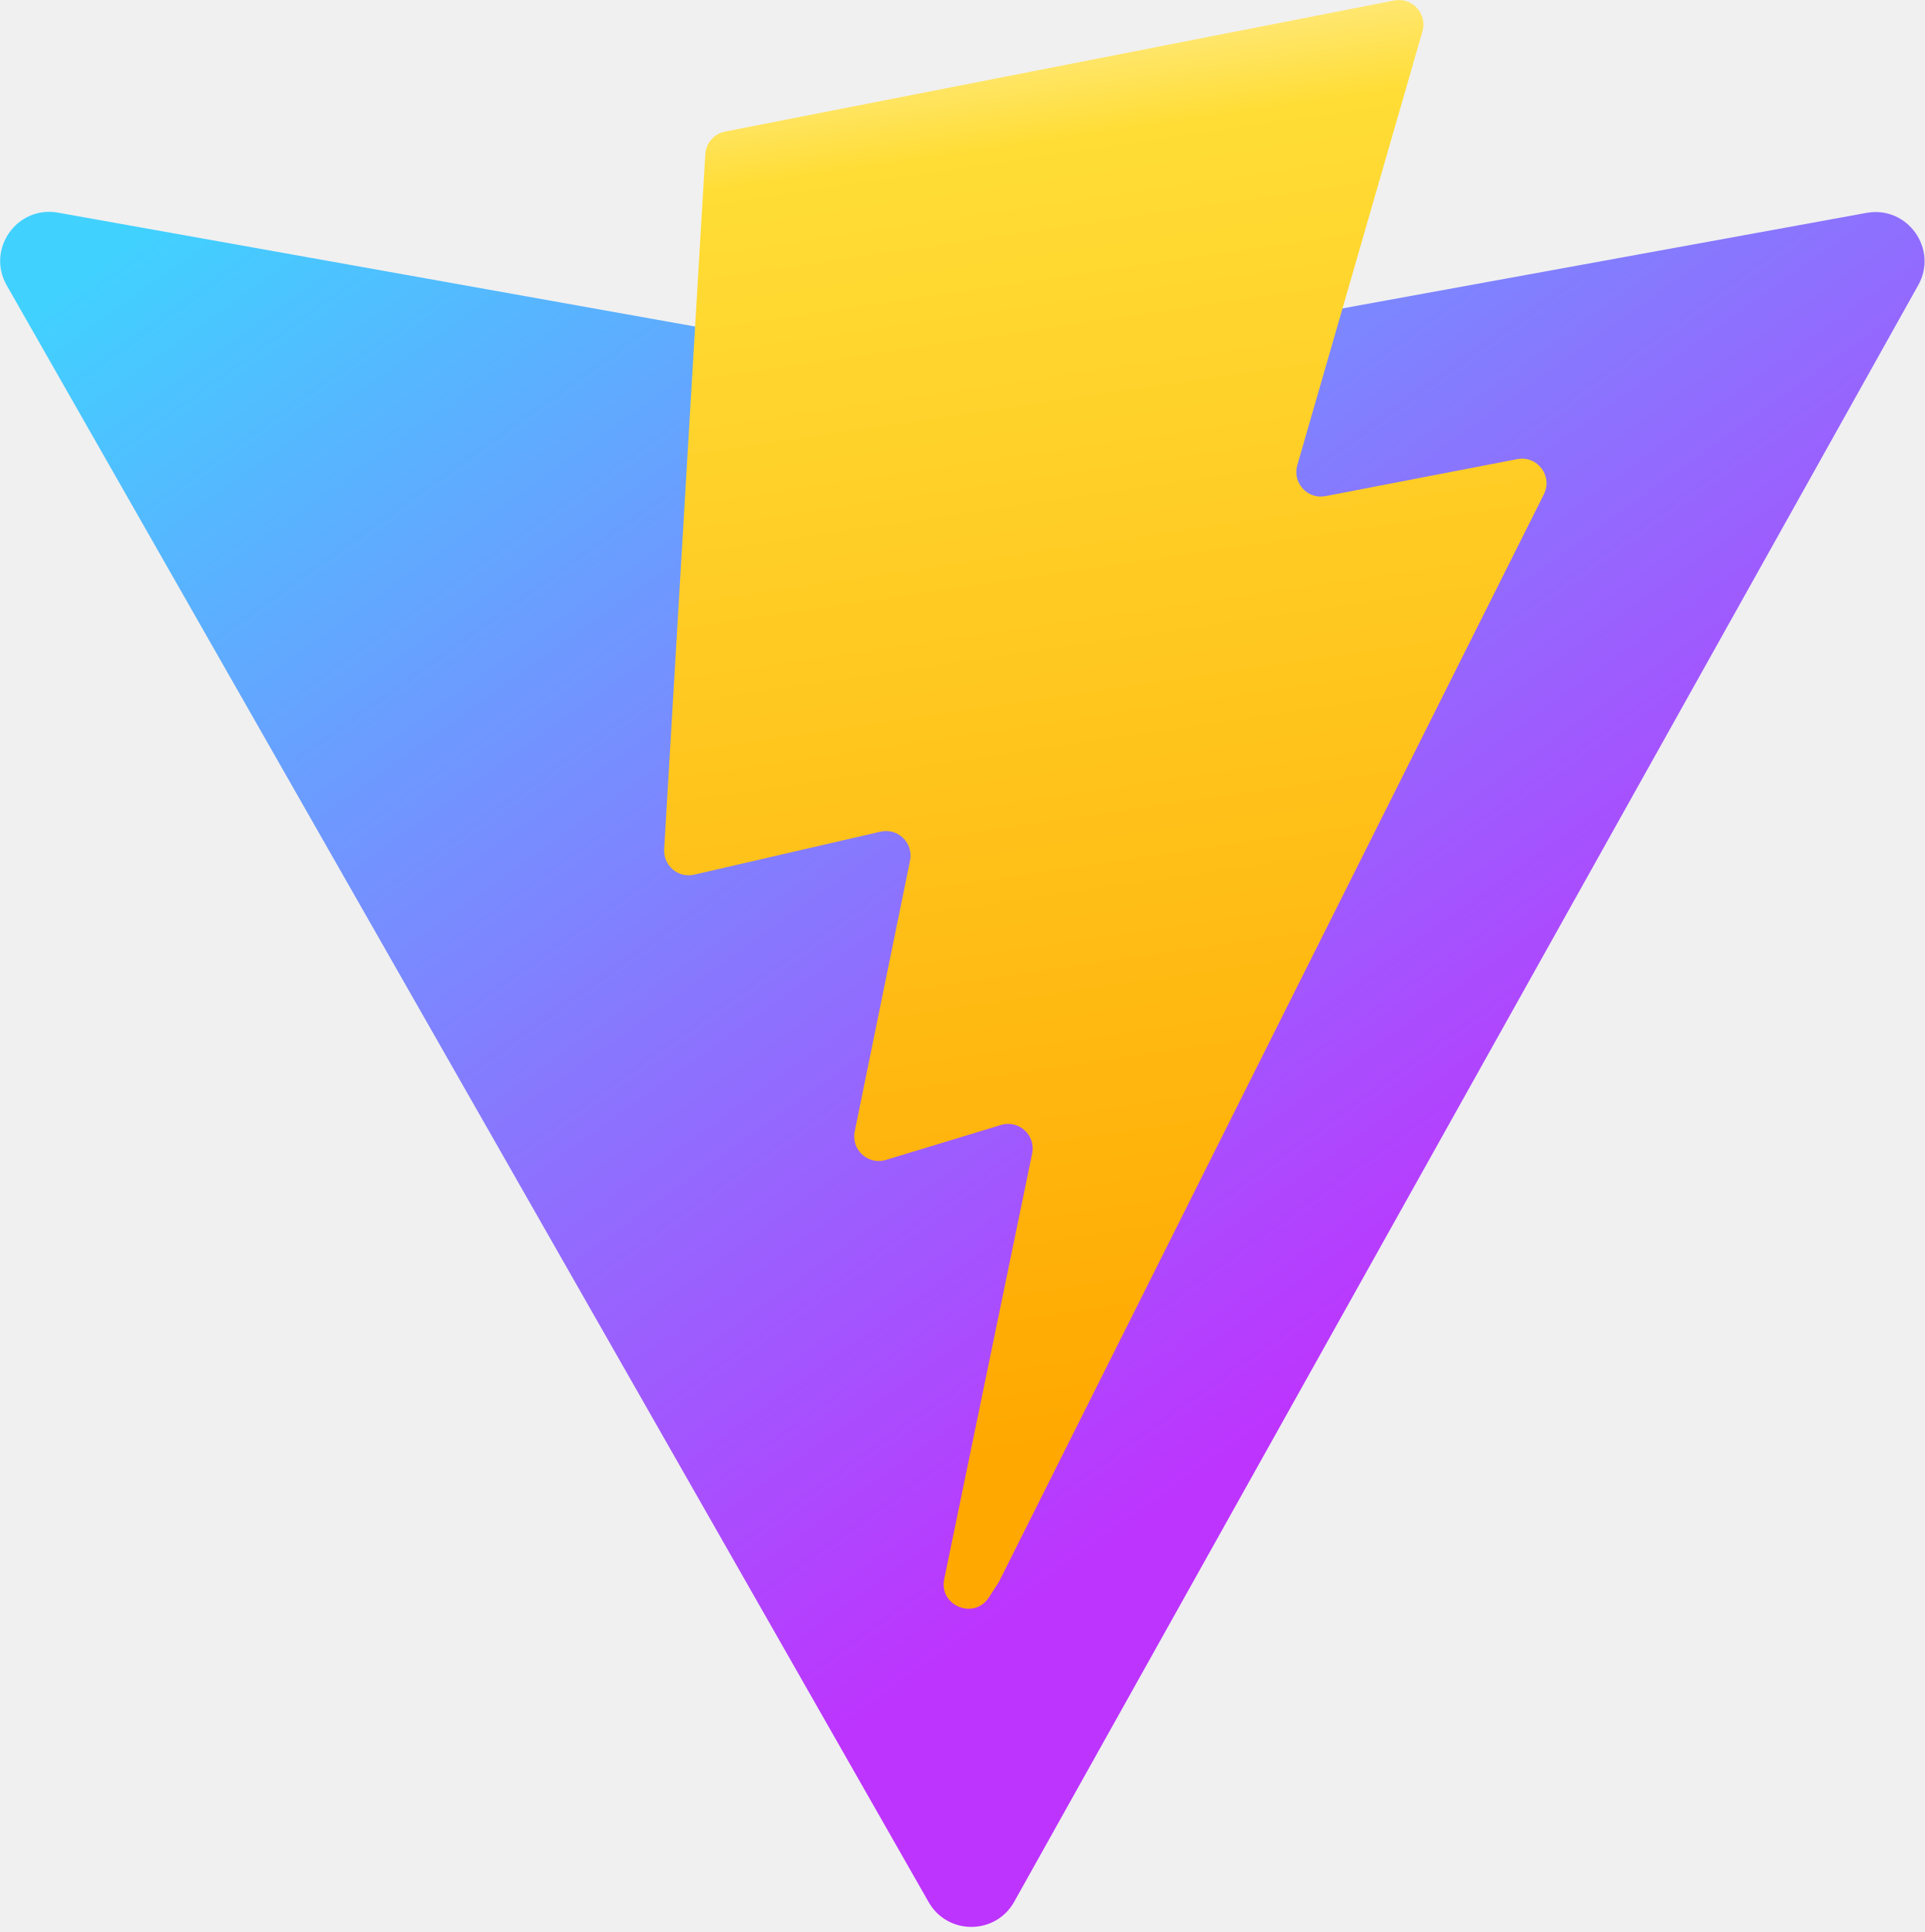
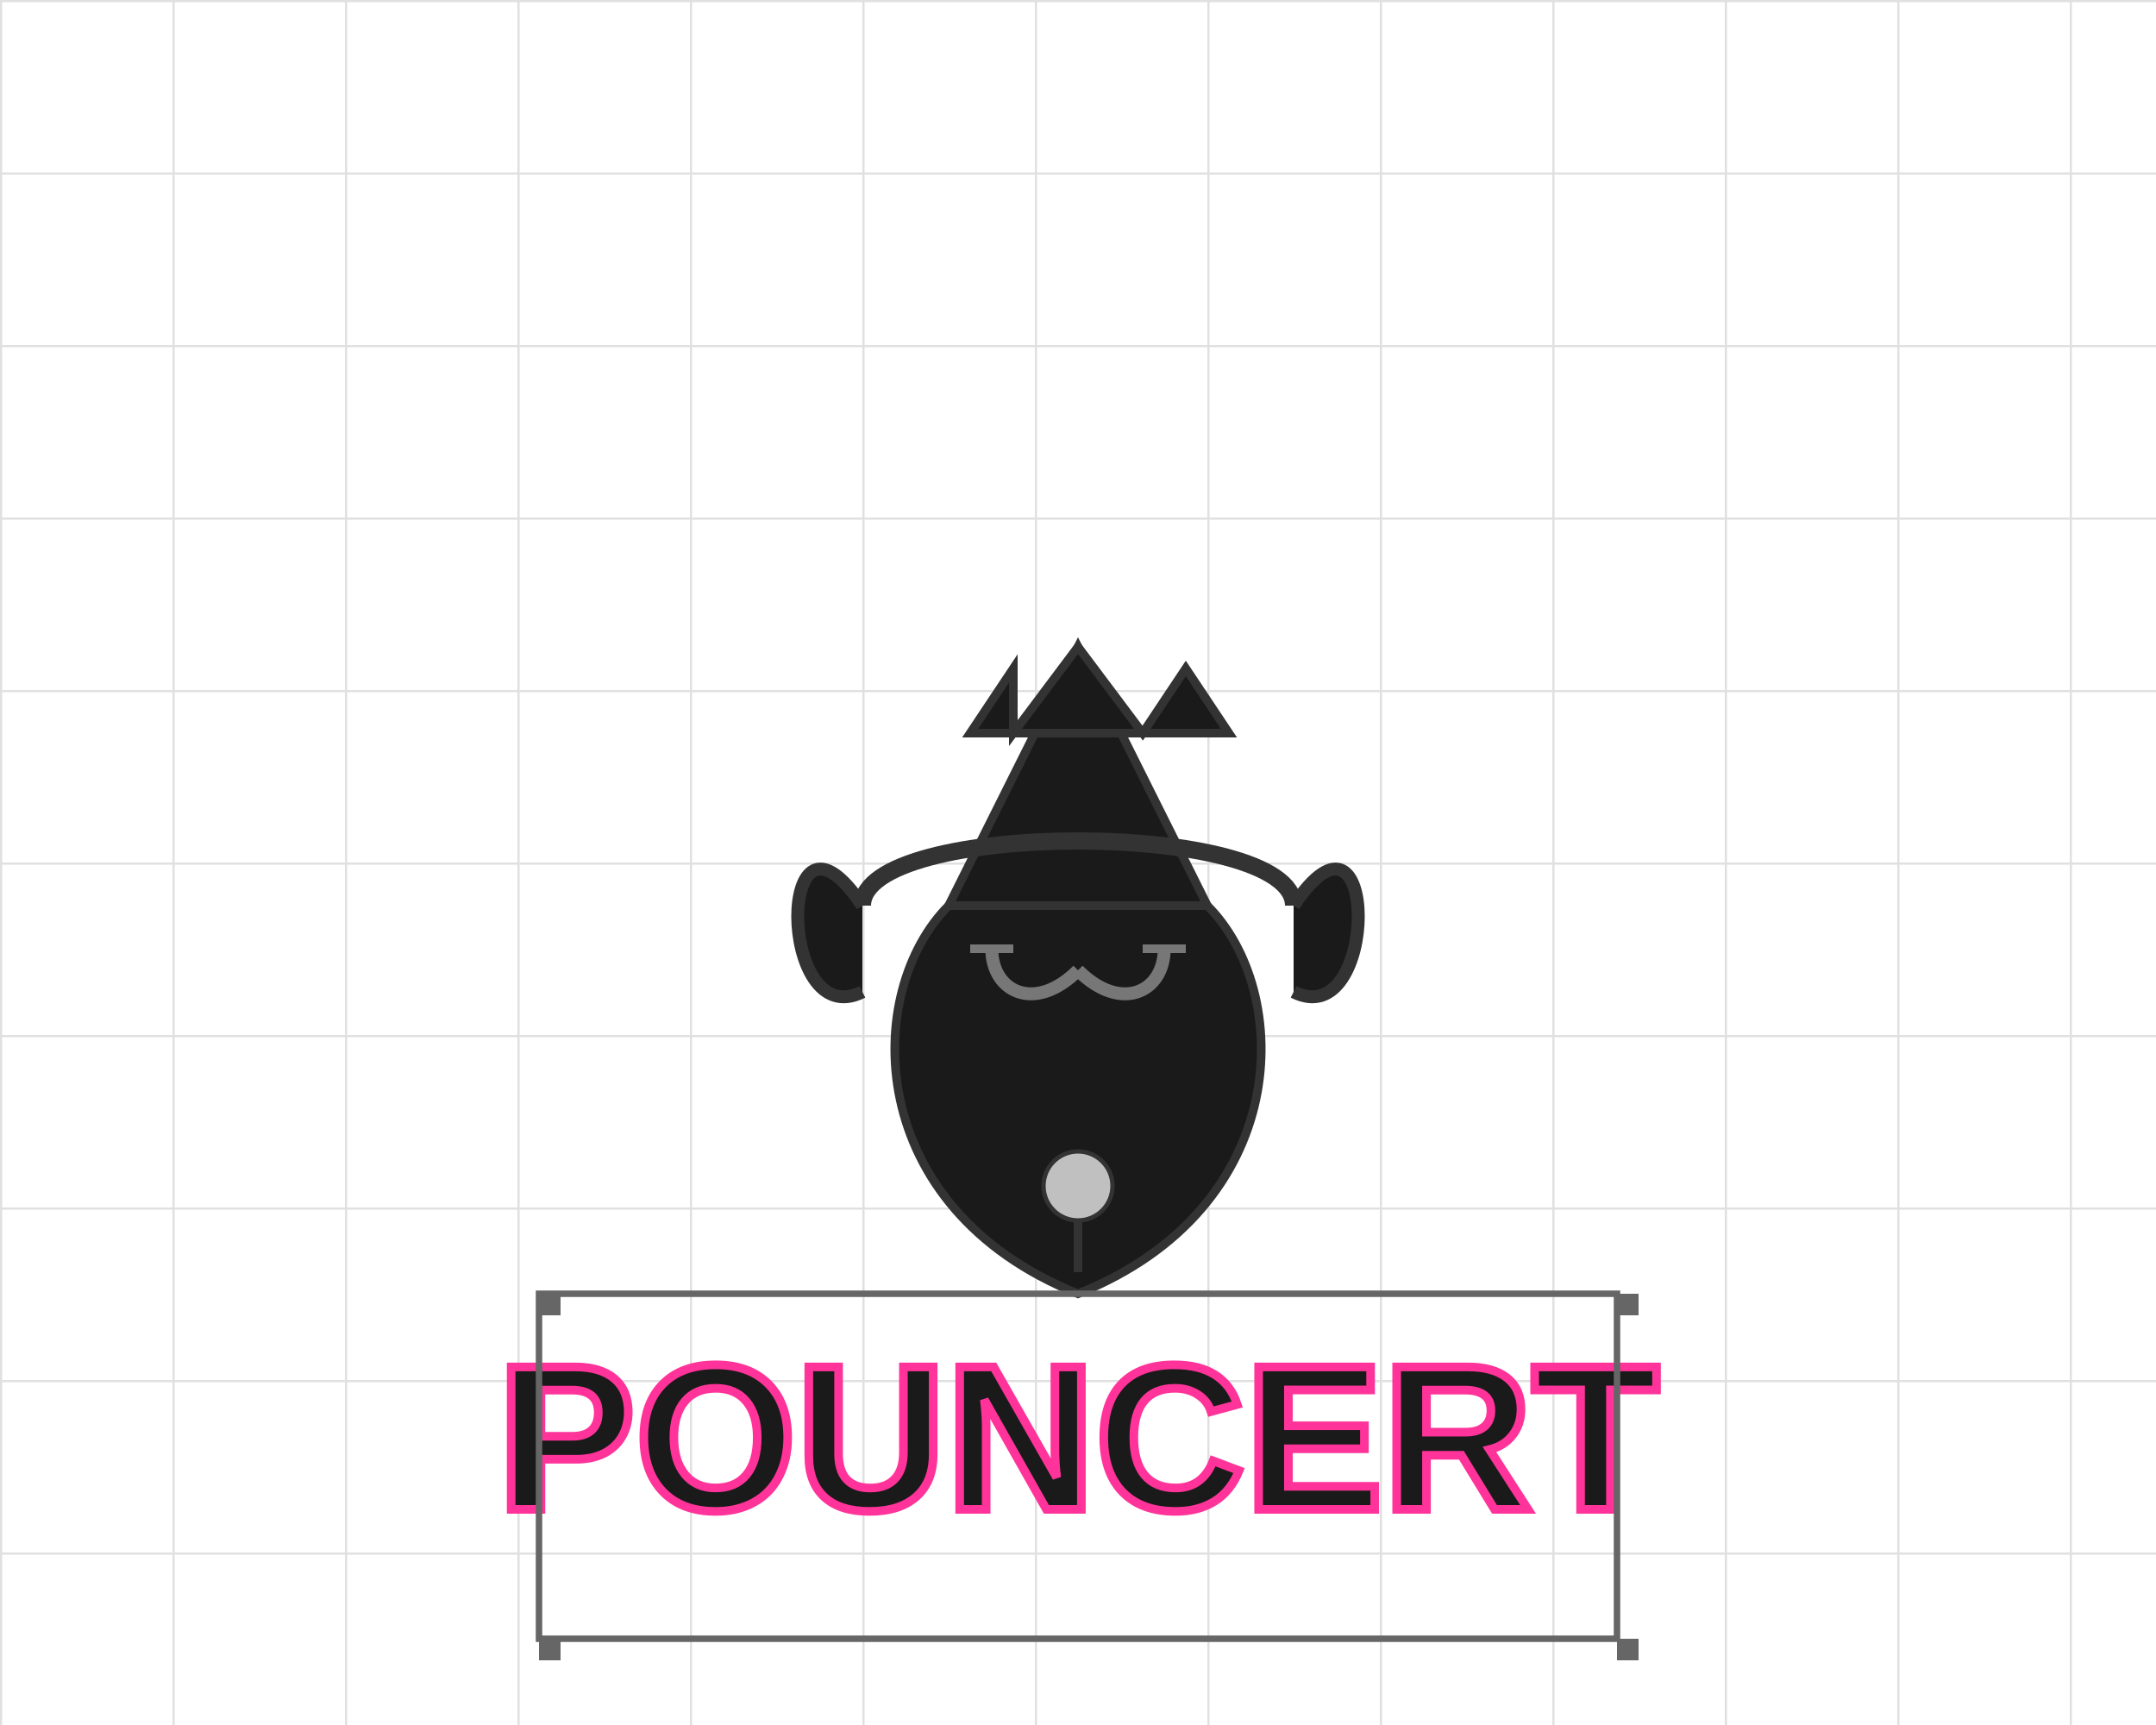
- <svg xmlns="http://www.w3.org/2000/svg" aria-hidden="true" role="img" class="iconify iconify--logos" width="31.88" height="32" preserveAspectRatio="xMidYMid meet" viewBox="0 0 256 257">
-   <defs>
-     <linearGradient id="IconifyId1813088fe1fbc01fb466" x1="-.828%" x2="57.636%" y1="7.652%" y2="78.411%">
-       <stop offset="0%" stop-color="#41D1FF" />
-       <stop offset="100%" stop-color="#BD34FE" />
-     </linearGradient>
-     <linearGradient id="IconifyId1813088fe1fbc01fb467" x1="43.376%" x2="50.316%" y1="2.242%" y2="89.03%">
-       <stop offset="0%" stop-color="#FFEA83" />
-       <stop offset="8.333%" stop-color="#FFDD35" />
-       <stop offset="100%" stop-color="#FFA800" />
-     </linearGradient>
-   </defs>
-   <path fill="url(#IconifyId1813088fe1fbc01fb466)" d="M255.153 37.938L134.897 252.976c-2.483 4.44-8.862 4.466-11.382.048L.875 37.958c-2.746-4.814 1.371-10.646 6.827-9.67l120.385 21.517a6.537 6.537 0 0 0 2.322-.004l117.867-21.483c5.438-.991 9.574 4.796 6.877 9.62Z" />
-   <path fill="url(#IconifyId1813088fe1fbc01fb467)" d="M185.432.063L96.44 17.501a3.268 3.268 0 0 0-2.634 3.014l-5.474 92.456a3.268 3.268 0 0 0 3.997 3.378l24.777-5.718c2.318-.535 4.413 1.507 3.936 3.838l-7.361 36.047c-.495 2.426 1.782 4.5 4.151 3.78l15.304-4.649c2.372-.72 4.652 1.36 4.15 3.788l-11.698 56.621c-.732 3.542 3.979 5.473 5.943 2.437l1.313-2.028l72.516-144.72c1.215-2.423-.88-5.186-3.54-4.672l-25.505 4.922c-2.396.462-4.435-1.77-3.759-4.114l16.646-57.705c.677-2.35-1.37-4.583-3.769-4.113Z" />
+ <svg xmlns="http://www.w3.org/2000/svg" viewBox="0 0 500 400">
+   <rect width="500" height="400" fill="white" />
+   <pattern id="grid" width="40" height="40" patternUnits="userSpaceOnUse">
+     <path d="M 40 0 L 0 0 0 40" fill="none" stroke="#e0e0e0" stroke-width="1" />
+   </pattern>
+   <rect width="500" height="400" fill="url(#grid)" />
+   <path d="M250 150 L220 210 L280 210 Z" fill="#1a1a1a" stroke="#333" stroke-width="2" />
+   <path d="M220 210 C200 230, 200 280, 250 300 C300 280, 300 230, 280 210 Z" fill="#1a1a1a" stroke="#333" stroke-width="2" />
+   <path d="M235 170 L250 150 L265 170 L275 155 L285 170 L225 170 L235 155 Z" fill="#1a1a1a" stroke="#333" stroke-width="2" />
+   <path d="M230 220 C230 230, 240 235, 250 225" fill="none" stroke="#777" stroke-width="3" />
+   <path d="M270 220 C270 230, 260 235, 250 225" fill="none" stroke="#777" stroke-width="3" />
+   <path d="M225 220 L235 220" fill="none" stroke="#777" stroke-width="2" />
+   <path d="M265 220 L275 220" fill="none" stroke="#777" stroke-width="2" />
+   <path d="M200 210 C180 180, 180 240, 200 230" fill="#1a1a1a" stroke="#333" stroke-width="3" />
+   <path d="M300 210 C320 180, 320 240, 300 230" fill="#1a1a1a" stroke="#333" stroke-width="3" />
+   <path d="M200 210 C200 190, 300 190, 300 210" fill="none" stroke="#333" stroke-width="4" />
+   <circle cx="250" cy="275" r="8" fill="#c0c0c0" stroke="#333" stroke-width="1" />
+   <path d="M250 283 L250 295" fill="none" stroke="#333" stroke-width="2" />
+   <text x="250" y="350" font-family="Arial, sans-serif" font-size="48" font-weight="bold" text-anchor="middle" fill="#1a1a1a" stroke="#ff3399" stroke-width="2">POUNCERT</text>
+   <rect x="125" y="300" width="250" height="80" fill="none" stroke="#666" stroke-width="1.5" />
+   <rect x="125" y="300" width="5" height="5" fill="#666" />
+   <rect x="375" y="300" width="5" height="5" fill="#666" />
+   <rect x="125" y="380" width="5" height="5" fill="#666" />
+   <rect x="375" y="380" width="5" height="5" fill="#666" />
</svg>
